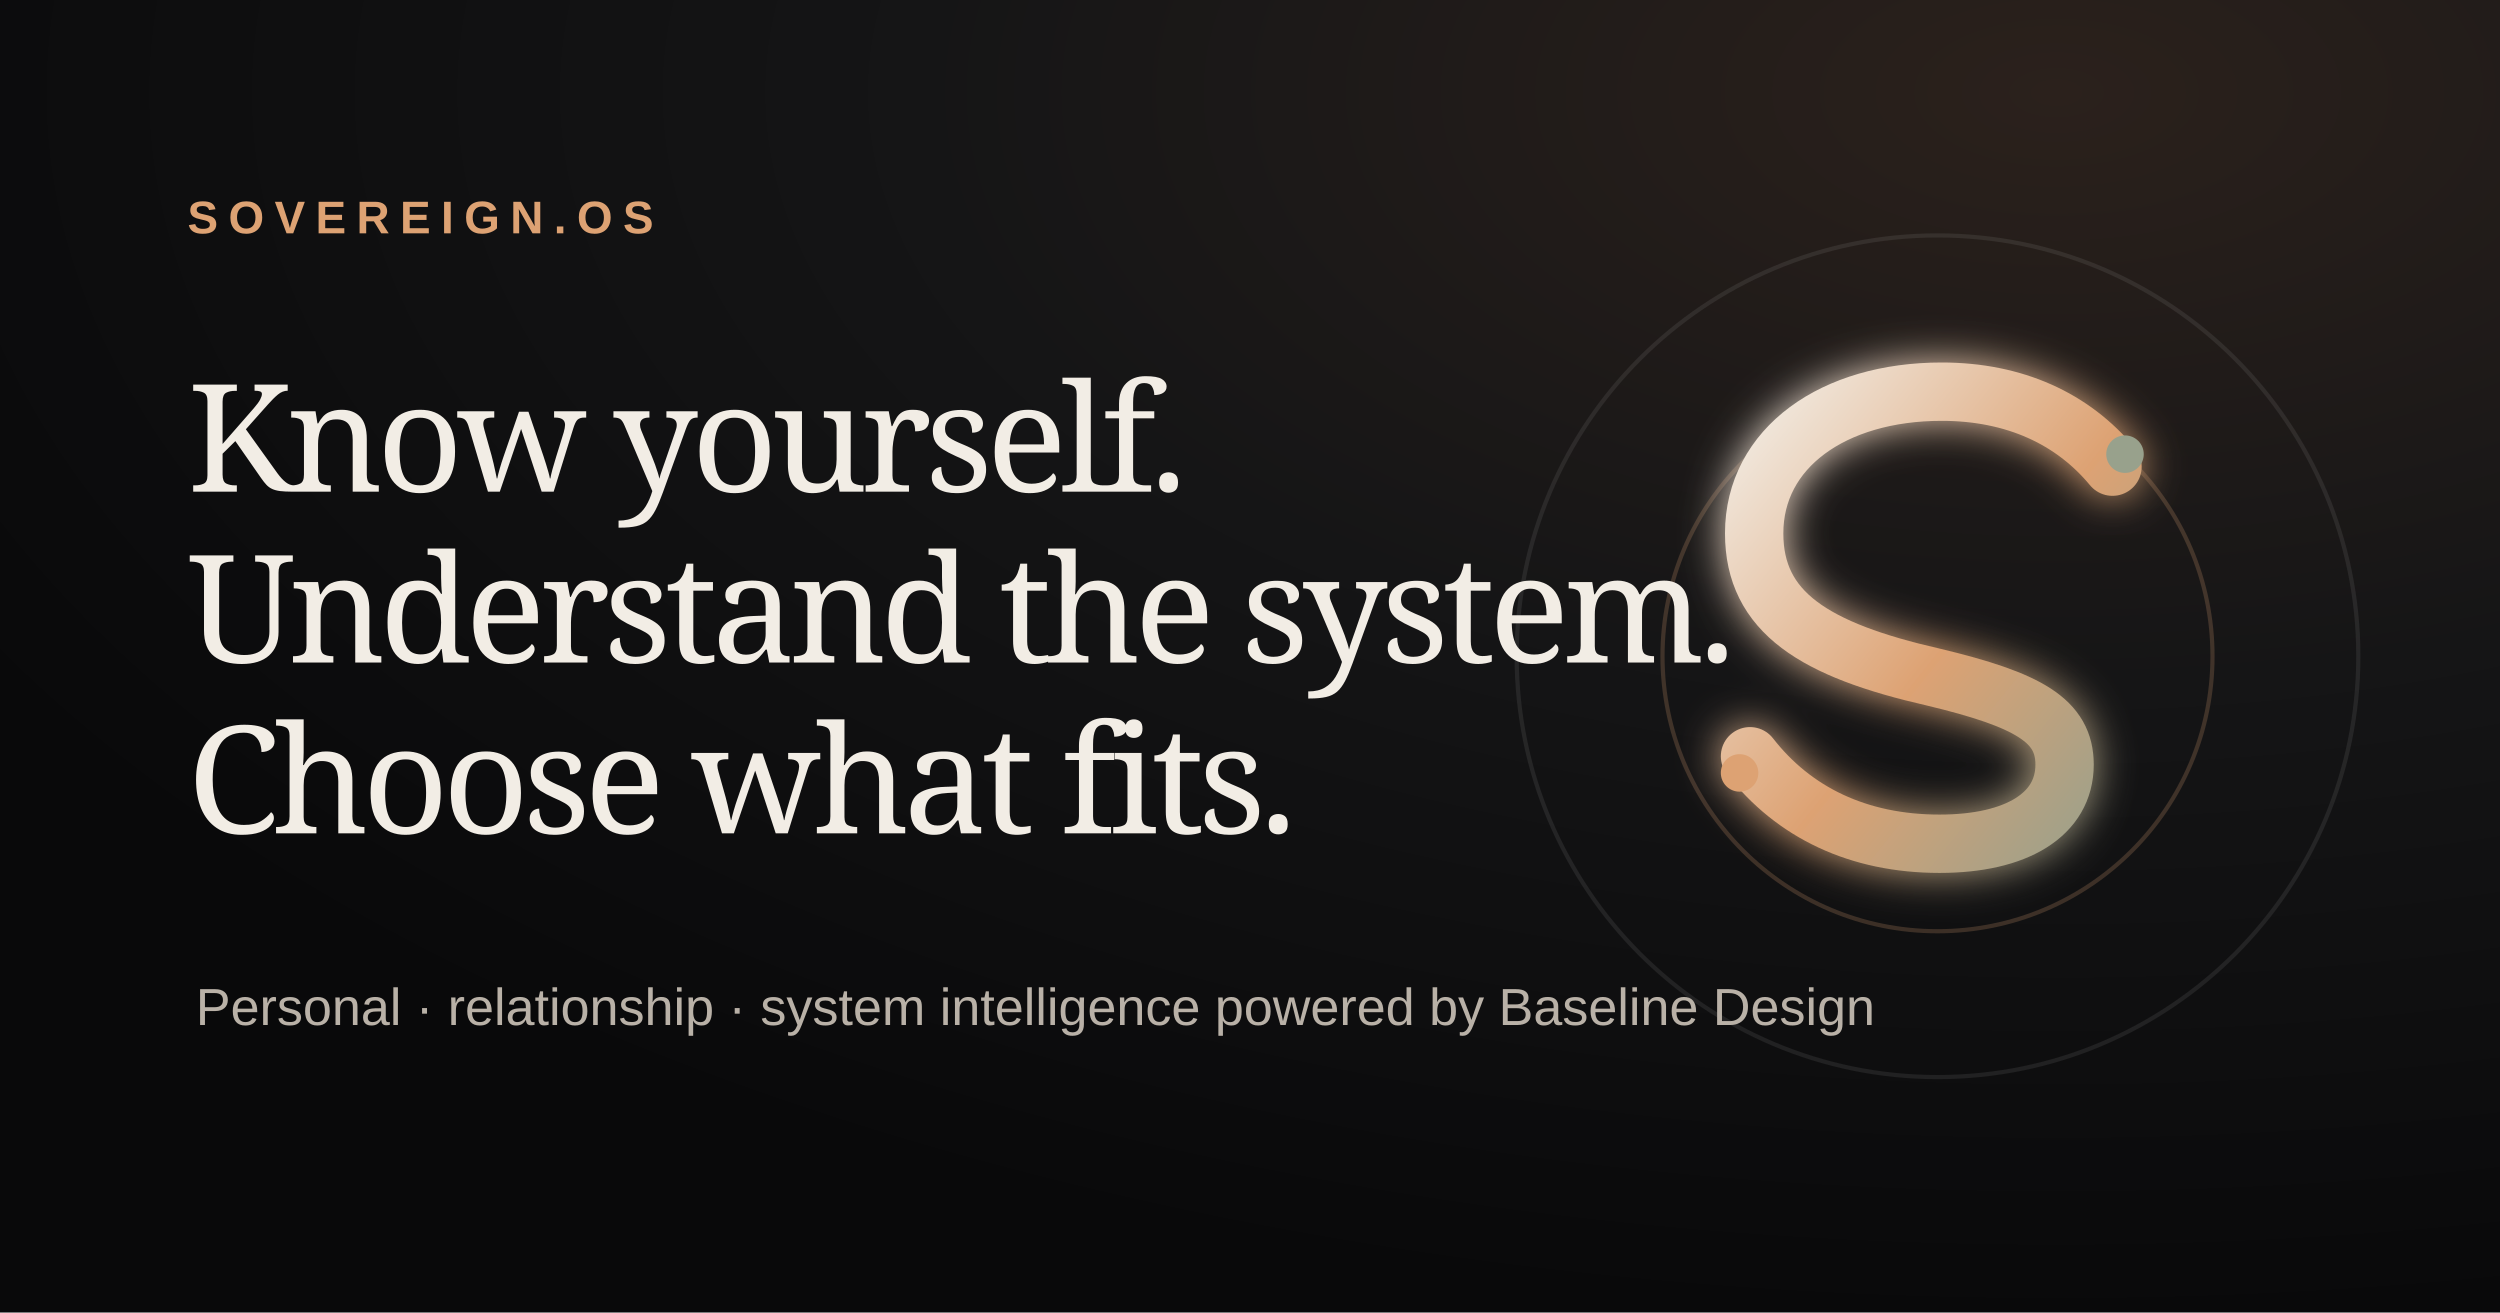
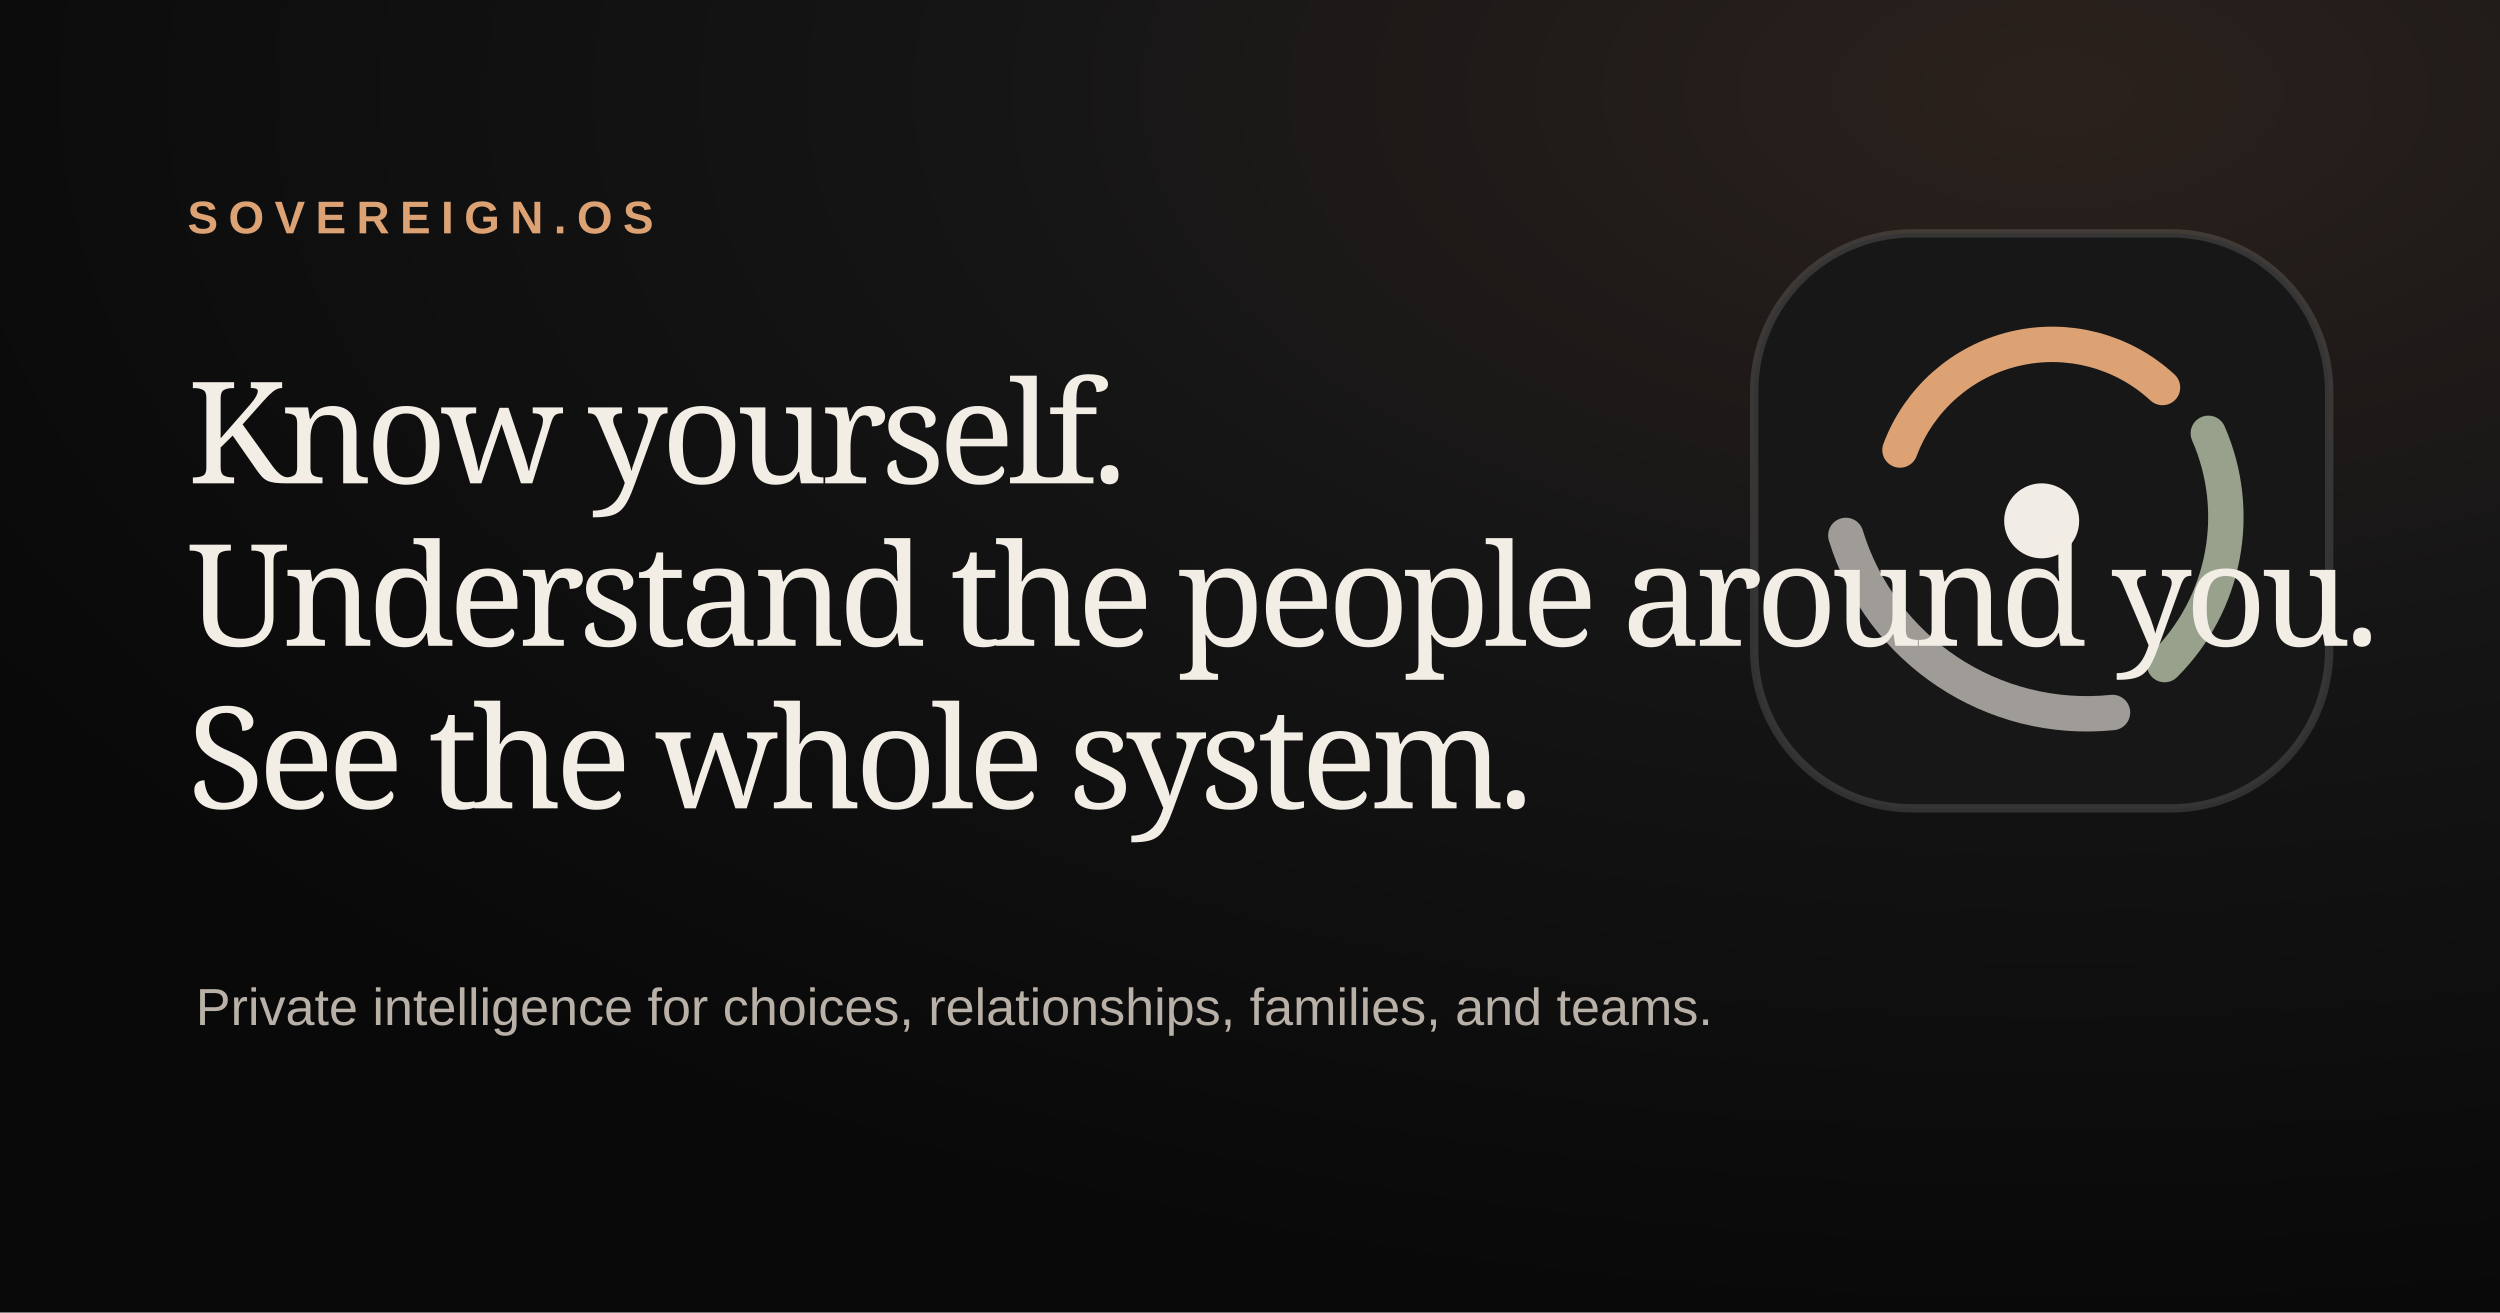
<svg xmlns="http://www.w3.org/2000/svg" width="1200" height="630" viewBox="0 0 1200 630" role="img" aria-labelledby="title desc">
  <defs>
    <radialGradient id="bg" cx="82%" cy="7%" r="94%">
      <stop offset="0" stop-color="#2b211c" />
-       <stop offset=".48" stop-color="#151516" />
+       <stop offset=".46" stop-color="#151516" />
      <stop offset="1" stop-color="#09090a" />
    </radialGradient>
-     <linearGradient id="orbit" x1="0" y1="0" x2="1" y2="1">
-       <stop stop-color="#f2ede5" />
-       <stop offset=".55" stop-color="#dda273" />
-       <stop offset="1" stop-color="#98a18c" />
-     </linearGradient>
-     <filter id="glow" x="-40%" y="-40%" width="180%" height="180%">
-       <feGaussianBlur stdDeviation="10" result="b" />
-       <feMerge>
-         <feMergeNode in="b" />
-         <feMergeNode in="SourceGraphic" />
-       </feMerge>
-     </filter>
  </defs>
  <rect width="1200" height="630" fill="url(#bg)" />
-   <circle cx="930" cy="315" r="202" fill="none" stroke="#ffffff" stroke-opacity=".08" stroke-width="2" />
-   <circle cx="930" cy="315" r="132" fill="none" stroke="#dda273" stroke-opacity=".22" stroke-width="2" />
-   <path d="M1014 224c-19-23-47-36-82-36-52 0-90 27-90 68 0 38 29 56 86 69 46 11 63 21 63 42 0 24-23 38-60 38-39 0-70-15-91-42" fill="none" stroke="url(#orbit)" stroke-width="28" stroke-linecap="round" filter="url(#glow)" />
-   <circle cx="1020" cy="218" r="9" fill="#98a18c" />
-   <circle cx="835" cy="371" r="9" fill="#dda273" />
+   <rect x="842" y="112" width="276" height="276" rx="76" fill="#171718" stroke="#f1ece5" stroke-opacity=".14" stroke-width="4" />
+   <circle cx="980" cy="250" r="18" fill="#f1ece5" />
+   <path d="M912 216A78 78 0 0 1 1038 186" fill="none" stroke="#dda273" stroke-width="17" stroke-linecap="round" />
+   <path d="M1060 208A100 100 0 0 1 1039 319" fill="none" stroke="#98a18c" stroke-width="17" stroke-linecap="round" />
+   <path d="M1014 342A121 121 0 0 1 886 257" fill="none" stroke="#f1ece5" stroke-opacity=".62" stroke-width="17" stroke-linecap="round" />
  <text x="90" y="112" fill="#dda273" font-family="Arial, sans-serif" font-size="22" font-weight="700" letter-spacing="5">SOVEREIGN.OS</text>
-   <text x="90" y="236" fill="#f2ede5" font-family="Georgia, serif" font-size="72" letter-spacing="-3">Know yourself.</text>
-   <text x="90" y="318" fill="#f2ede5" font-family="Georgia, serif" font-size="72" letter-spacing="-3">Understand the system.</text>
-   <text x="90" y="400" fill="#f2ede5" font-family="Georgia, serif" font-size="72" letter-spacing="-3">Choose what fits.</text>
-   <text x="94" y="492" fill="#b9b1a7" font-family="Arial, sans-serif" font-size="25">Personal · relationship · system intelligence powered by Baseline Design</text>
+   <text x="90" y="232" fill="#f2ede5" font-family="Georgia, serif" font-size="68" letter-spacing="-3">Know yourself.</text>
+   <text x="90" y="310" fill="#f2ede5" font-family="Georgia, serif" font-size="68" letter-spacing="-3">Understand the people around you.</text>
+   <text x="90" y="388" fill="#f2ede5" font-family="Georgia, serif" font-size="68" letter-spacing="-3">See the whole system.</text>
+   <text x="94" y="492" fill="#b9b1a7" font-family="Arial, sans-serif" font-size="25">Private intelligence for choices, relationships, families, and teams.</text>
</svg>
